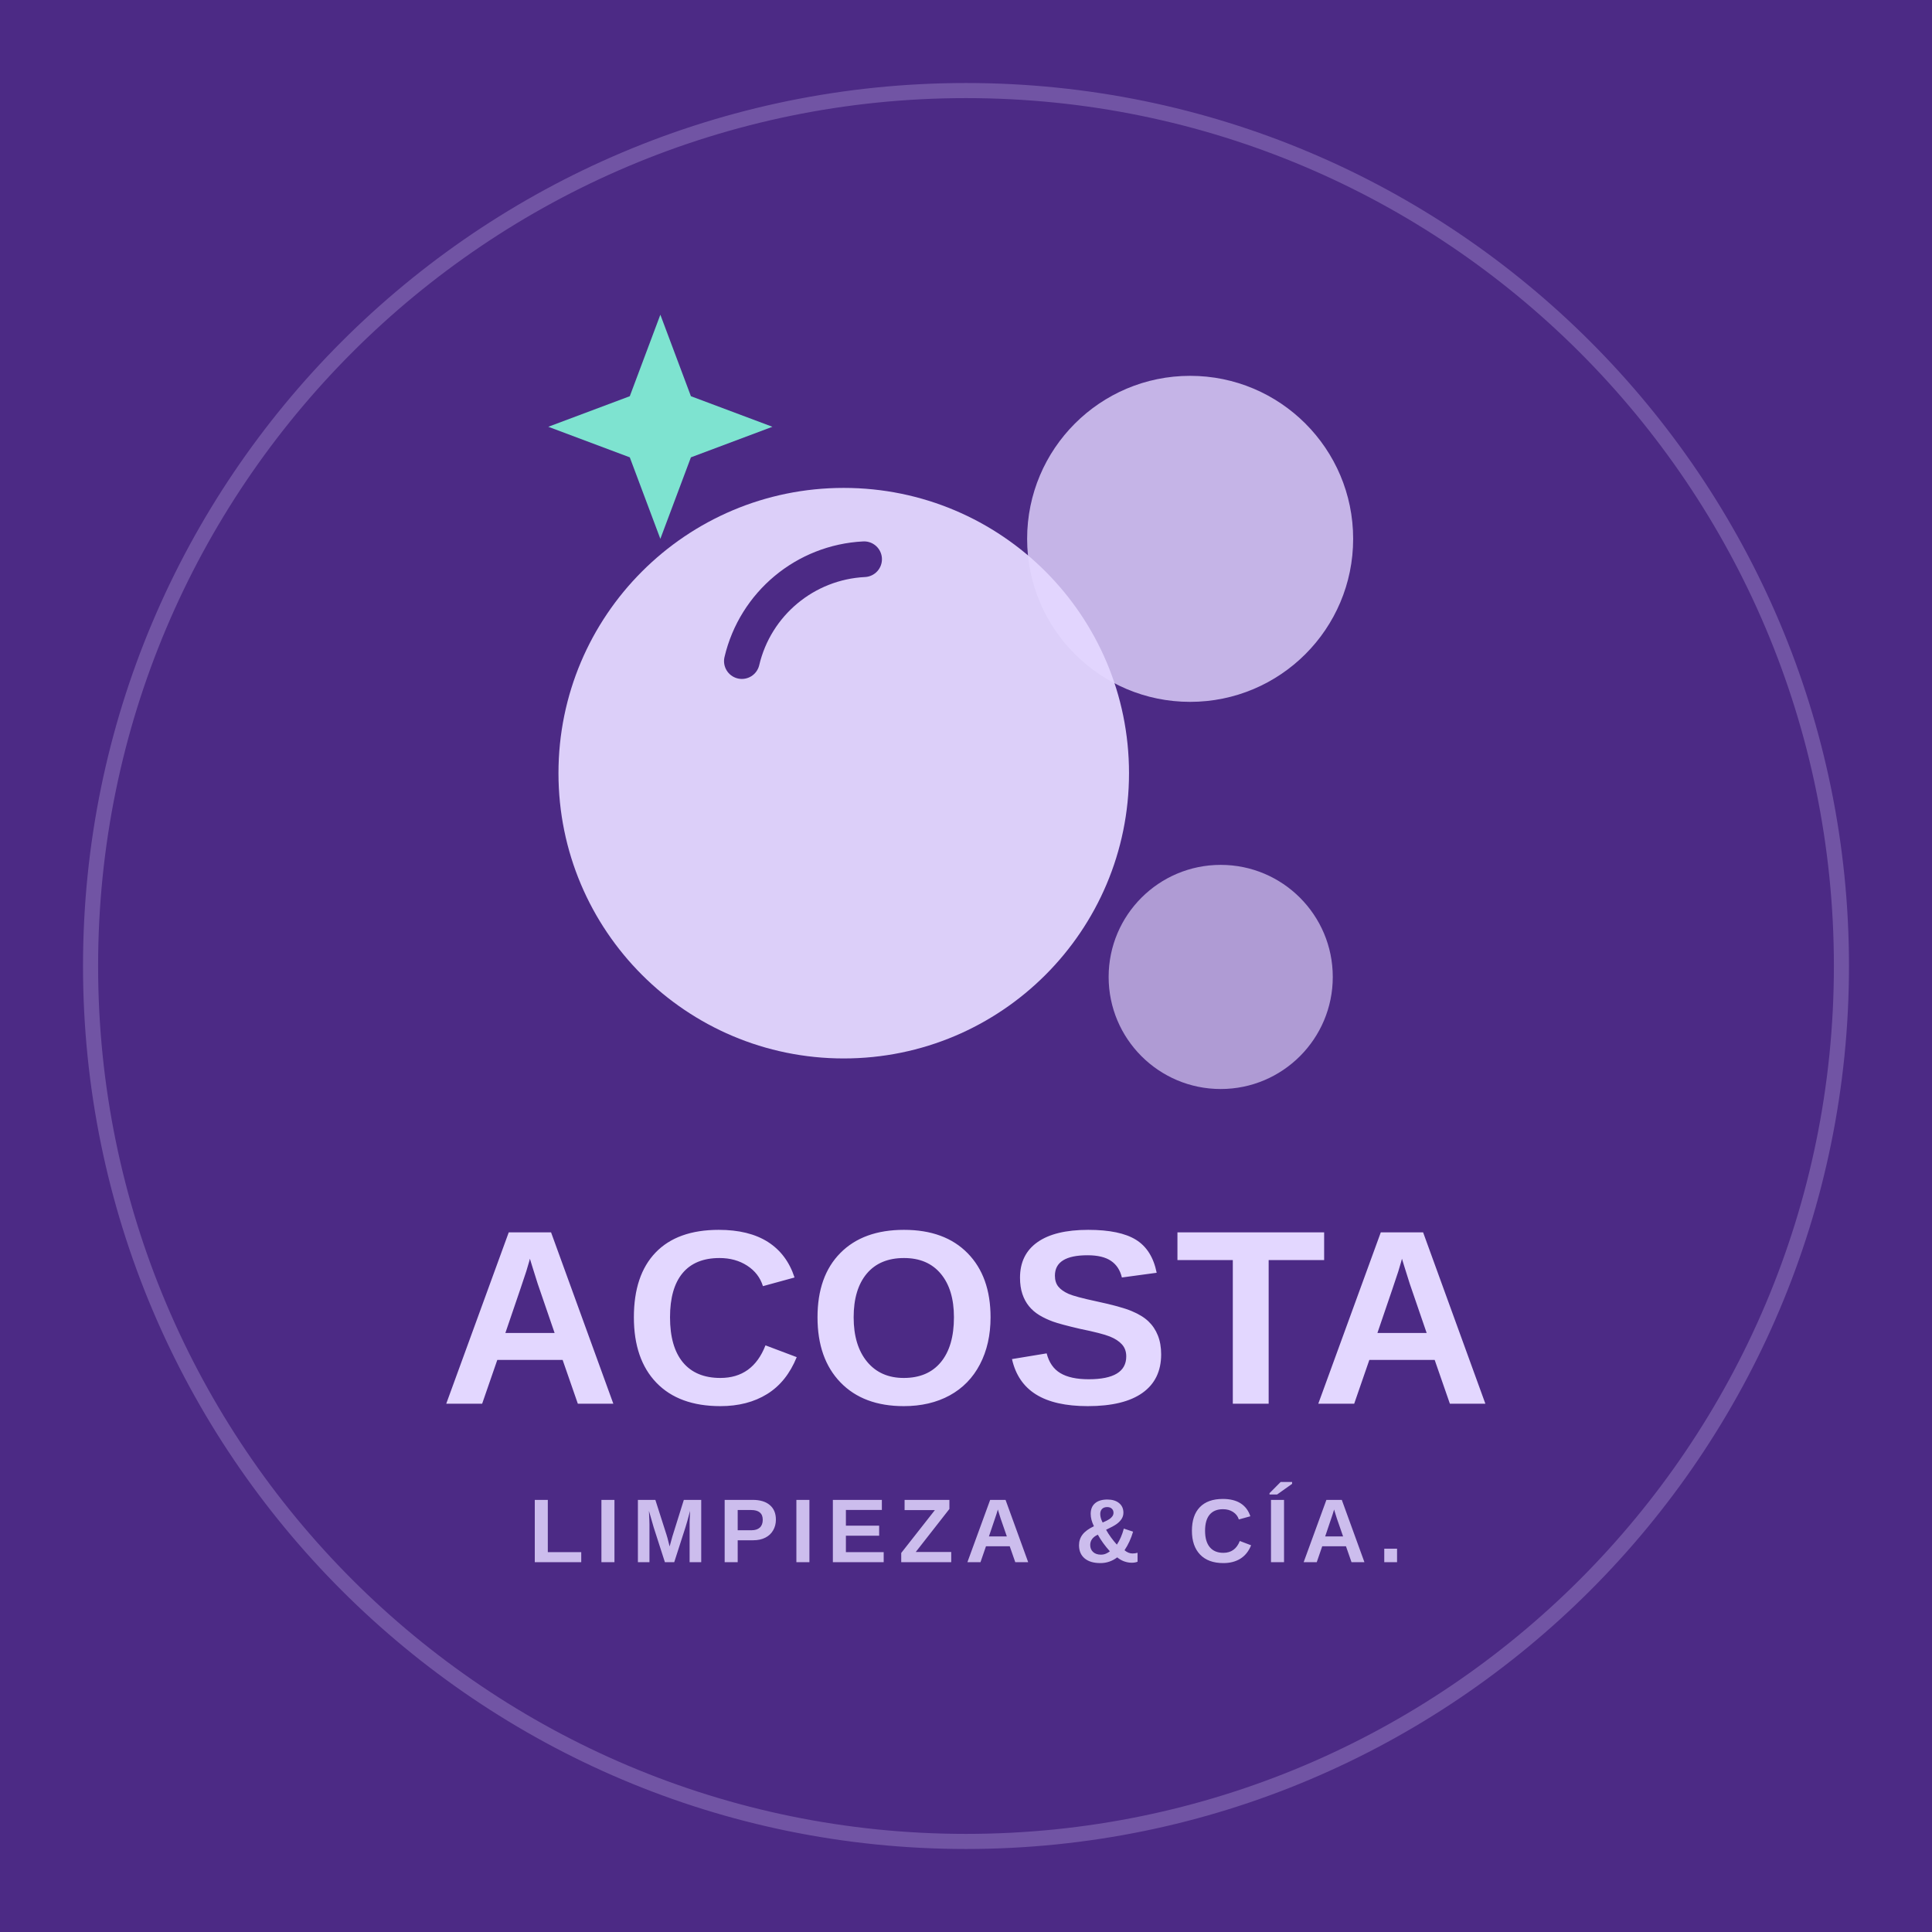
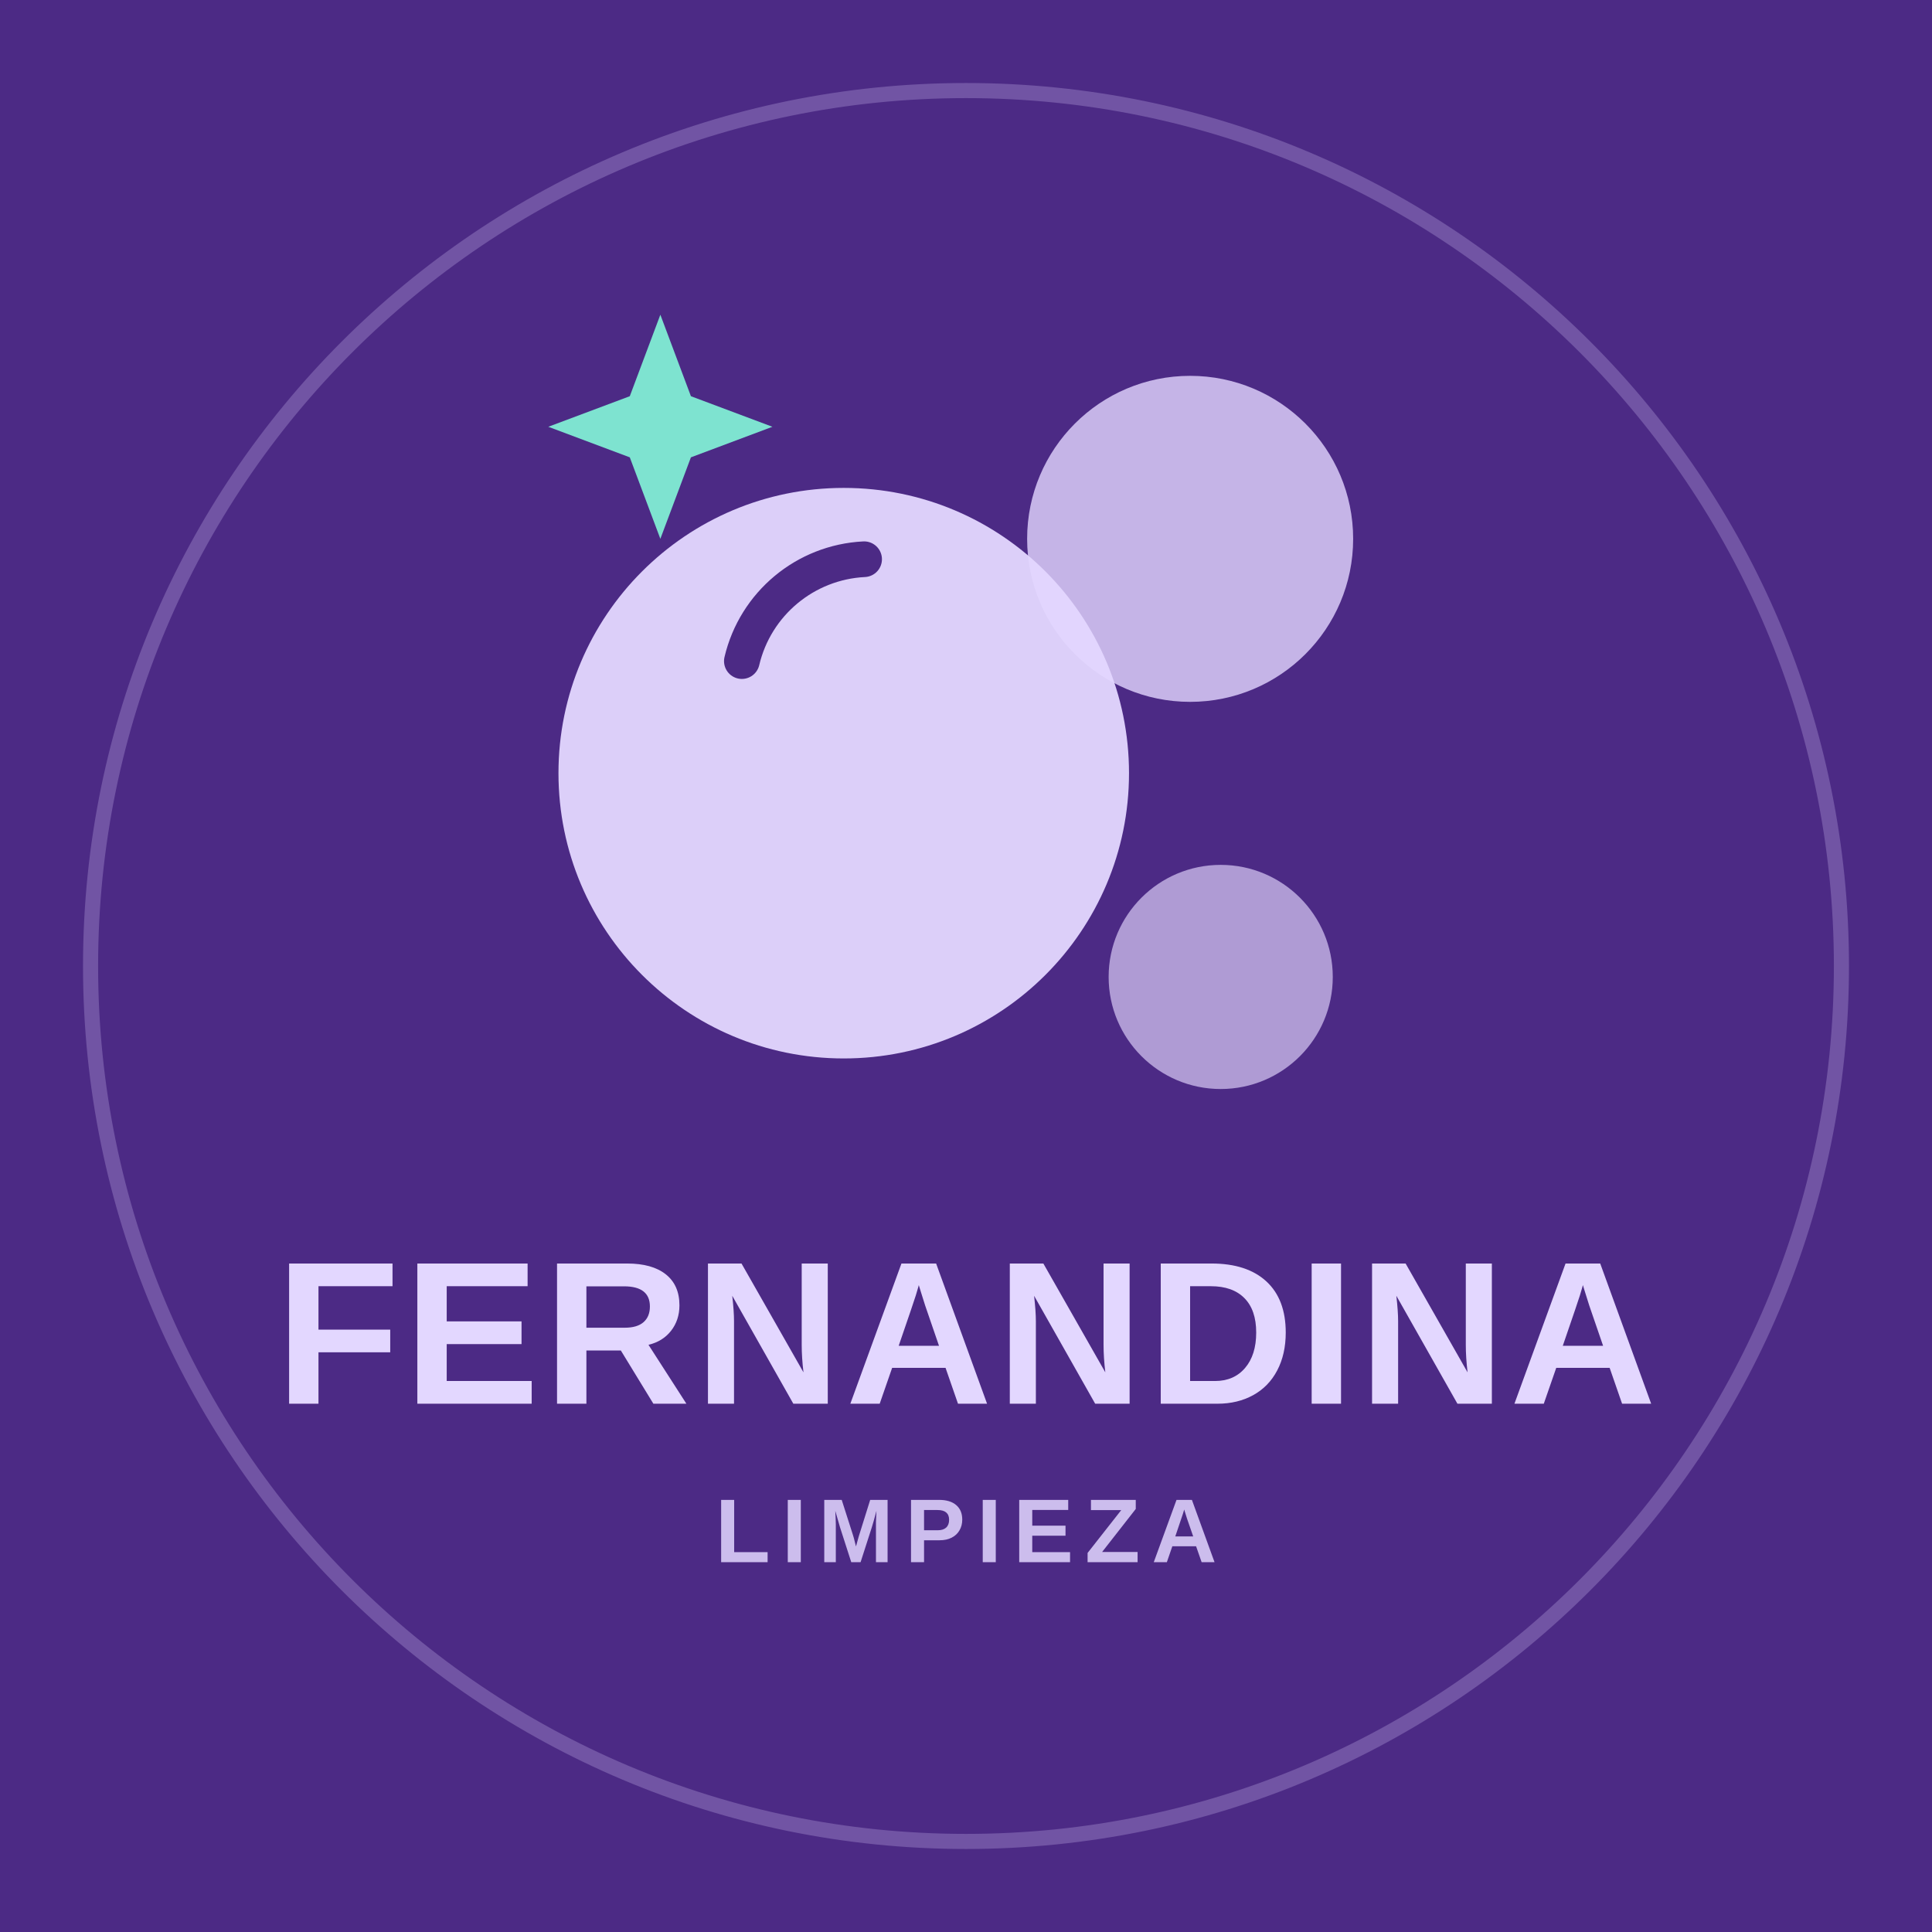
<svg xmlns="http://www.w3.org/2000/svg" viewBox="0 0 512 512" width="512" height="512">
  <rect width="512" height="512" fill="#4C2A85" />
  <circle cx="256" cy="256" r="232" fill="none" stroke="#E3D7FF" stroke-opacity=".25" stroke-width="4" />
  <g transform="translate(256 186) scale(1.35) translate(-256 -196)">
    <circle cx="232" cy="210" r="56" fill="#E3D7FF" opacity=".95" />
    <circle cx="300" cy="164" r="32" fill="#E3D7FF" opacity=".8" />
    <circle cx="306" cy="250" r="22" fill="#E3D7FF" opacity=".65" />
    <path d="M212 188a26 26 0 0 1 24-20" stroke="#4C2A85" stroke-width="7" fill="none" stroke-linecap="round" />
    <path d="M196 120l6 16 16 6-16 6-6 16-6-16-16-6 16-6z" fill="#7EE3D0" />
  </g>
-   <text x="256" y="372" text-anchor="middle" font-family="'Segoe UI', 'Helvetica Neue', Arial, sans-serif" font-size="66" font-weight="800" letter-spacing="1" fill="#E3D7FF">ACOSTA</text>
-   <text x="256" y="414" text-anchor="middle" font-family="'Segoe UI', 'Helvetica Neue', Arial, sans-serif" font-size="24" font-weight="600" letter-spacing="3" fill="#E3D7FF" fill-opacity=".85">LIMPIEZA &amp; CÍA.</text>
+   <text x="256" y="372" text-anchor="middle" font-family="'Segoe UI', 'Helvetica Neue', Arial, sans-serif" font-size="54" font-weight="800" letter-spacing="1" fill="#E3D7FF">FERNANDINA</text>
+   <text x="256" y="414" text-anchor="middle" font-family="'Segoe UI', 'Helvetica Neue', Arial, sans-serif" font-size="24" font-weight="600" letter-spacing="3" fill="#E3D7FF" fill-opacity=".85">LIMPIEZA</text>
</svg>
